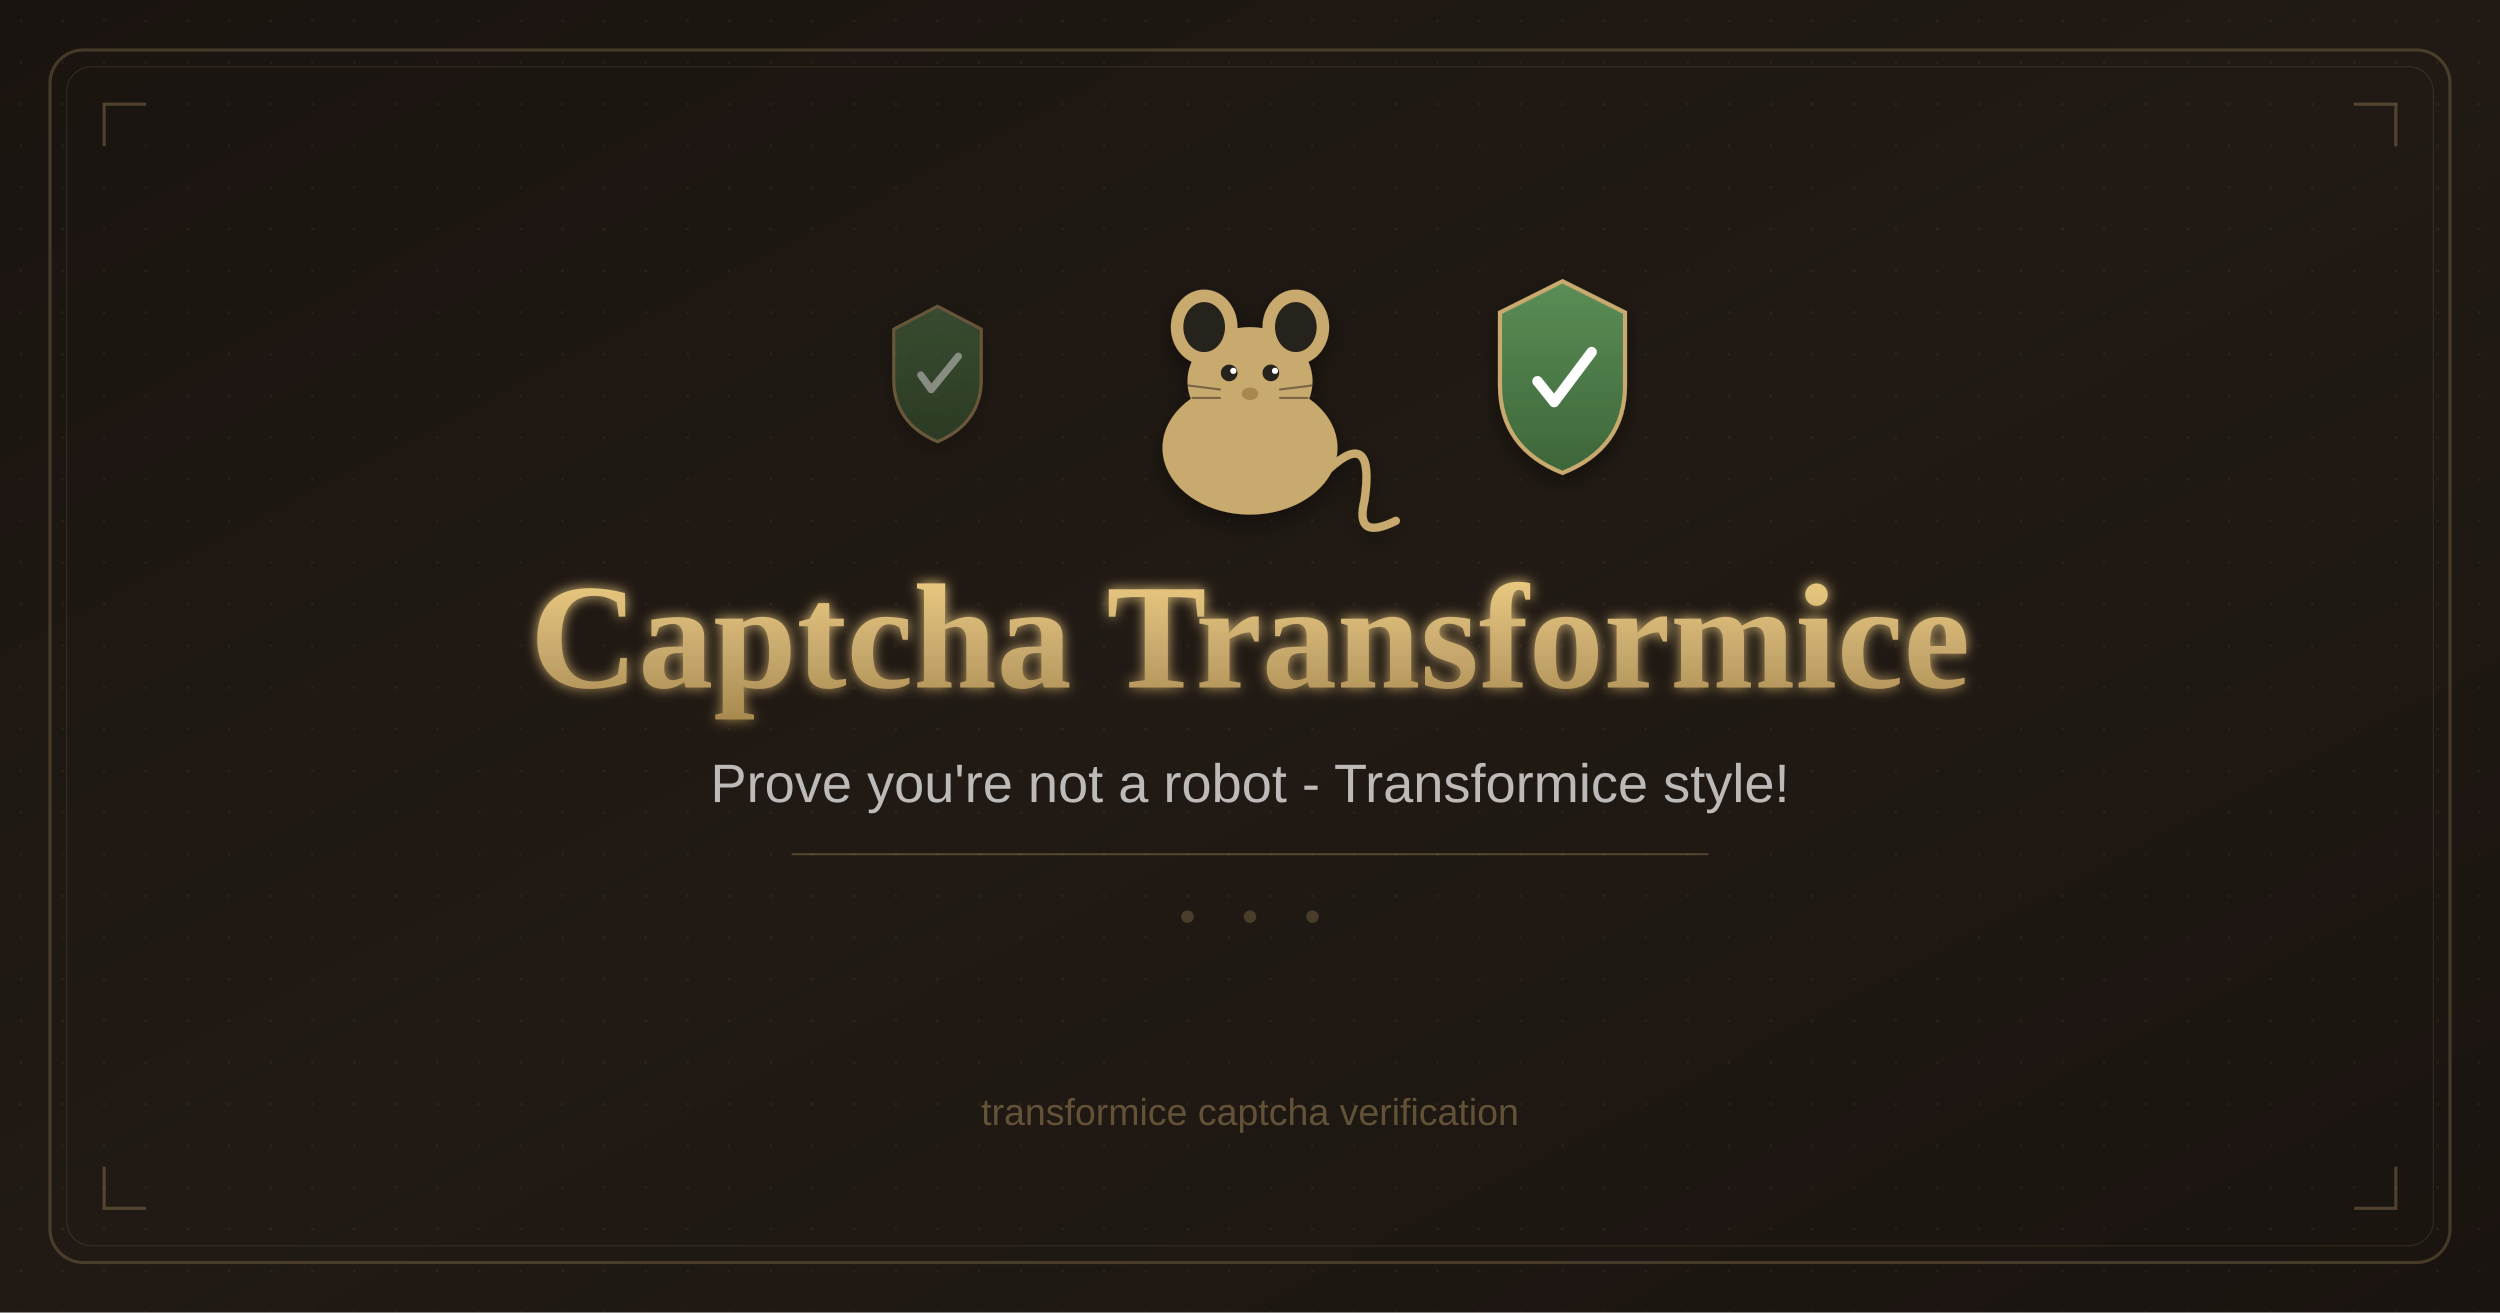
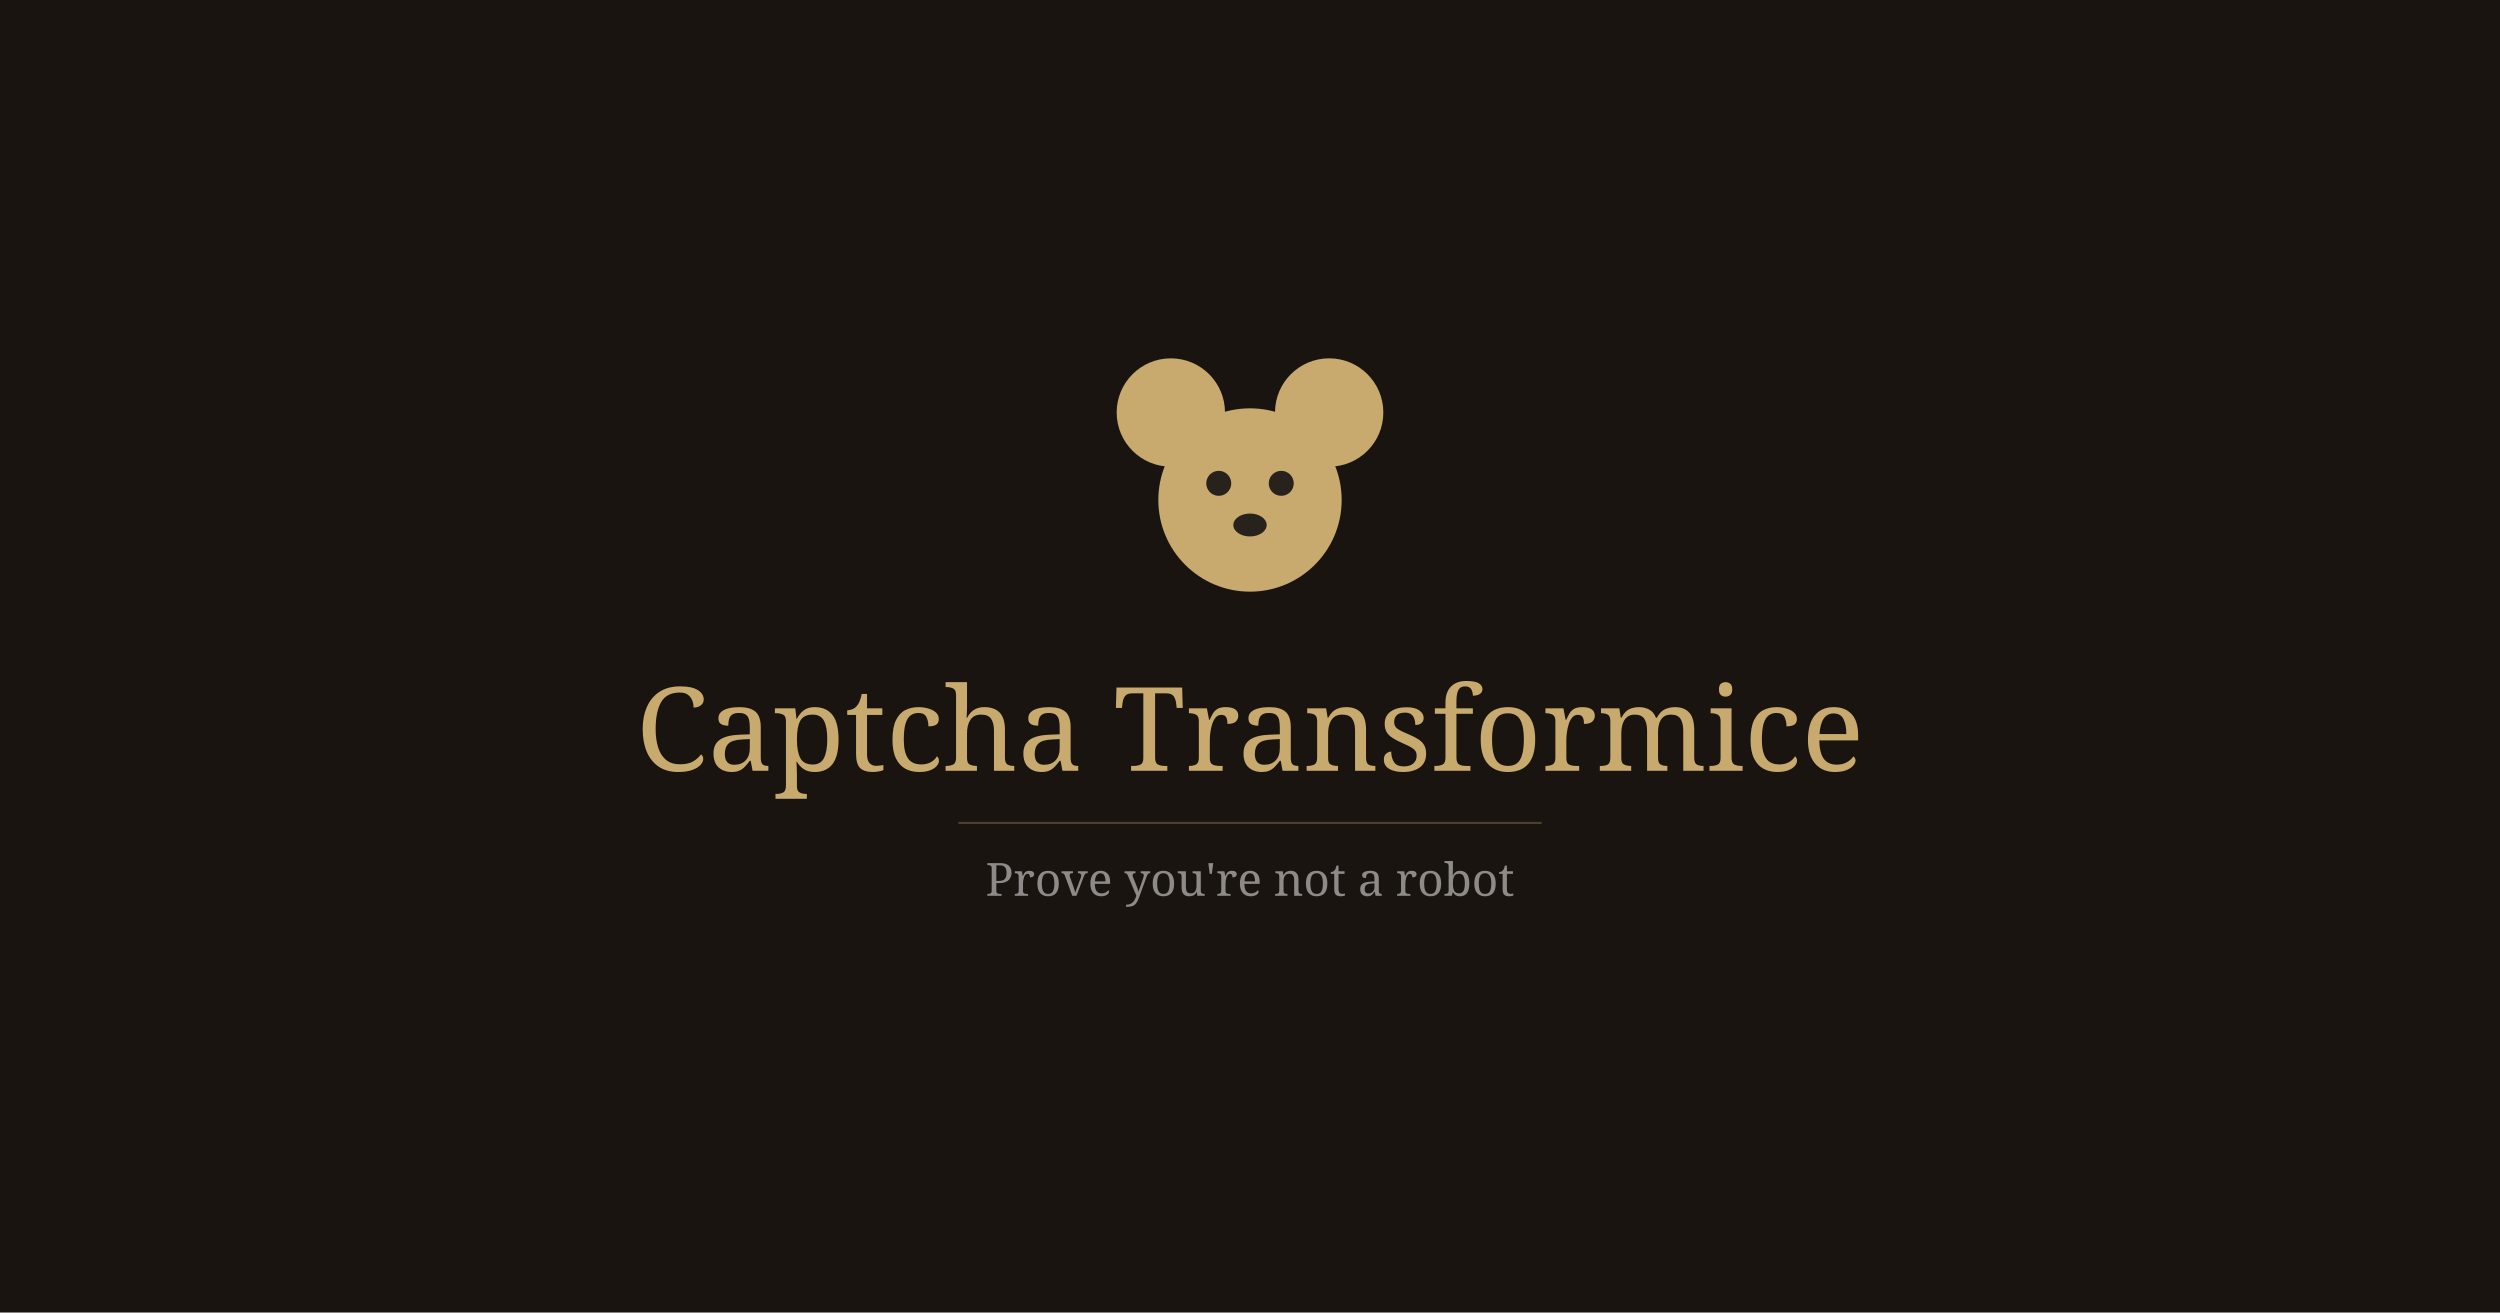
<svg xmlns="http://www.w3.org/2000/svg" width="1200" height="630" viewBox="0 0 1200 630">
-   <defs>
-     <linearGradient id="bg" x1="0" y1="0" x2="1" y2="1">
-       <stop offset="0%" stop-color="#1a1410" />
-       <stop offset="50%" stop-color="#211a14" />
-       <stop offset="100%" stop-color="#1a1410" />
-     </linearGradient>
-     <linearGradient id="gold" x1="0" y1="0" x2="0" y2="1">
-       <stop offset="0%" stop-color="#e8c87e" />
-       <stop offset="50%" stop-color="#c8a96e" />
-       <stop offset="100%" stop-color="#a8894e" />
-     </linearGradient>
-     <linearGradient id="shieldGrad" x1="0" y1="0" x2="0" y2="1">
-       <stop offset="0%" stop-color="#5b8d56" />
-       <stop offset="100%" stop-color="#3d6639" />
-     </linearGradient>
-     <filter id="glow">
-       <feGaussianBlur stdDeviation="3" result="blur" />
-       <feMerge>
-         <feMergeNode in="blur" />
-         <feMergeNode in="SourceGraphic" />
-       </feMerge>
-     </filter>
-     <filter id="shadow">
-       <feDropShadow dx="0" dy="4" stdDeviation="6" flood-color="#000" flood-opacity="0.4" />
-     </filter>
-     <pattern id="dots" x="0" y="0" width="20" height="20" patternUnits="userSpaceOnUse">
-       <circle cx="10" cy="10" r="0.8" fill="#c8a96e" opacity="0.06" />
-     </pattern>
-   </defs>
-   <rect width="1200" height="630" fill="url(#bg)" />
-   <rect width="1200" height="630" fill="url(#dots)" />
-   <rect x="24" y="24" width="1152" height="582" rx="16" ry="16" fill="none" stroke="#c8a96e" stroke-width="1.5" opacity="0.25" />
-   <rect x="32" y="32" width="1136" height="566" rx="12" ry="12" fill="none" stroke="#c8a96e" stroke-width="0.5" opacity="0.15" />
-   <g opacity="0.3" stroke="#c8a96e" stroke-width="1.5" fill="none">
-     <path d="M50,70 L50,50 L70,50" />
-     <path d="M1130,50 L1150,50 L1150,70" />
-     <path d="M1150,560 L1150,580 L1130,580" />
-     <path d="M70,580 L50,580 L50,560" />
+   <rect width="1200" height="630" fill="#1a1410" />
+   <g transform="translate(600, 240)">
+     <circle cx="-38" cy="-42" r="26" fill="#c8a96e" />
+     <circle cx="38" cy="-42" r="26" fill="#c8a96e" />
+     <circle cx="0" cy="0" r="44" fill="#c8a96e" />
+     <circle cx="-15" cy="-8" r="6" fill="#28221c" />
+     <circle cx="15" cy="-8" r="6" fill="#28221c" />
+     <ellipse cx="0" cy="12" rx="8" ry="5.5" fill="#28221c" />
  </g>
-   <g transform="translate(600, 195)" filter="url(#shadow)">
-     <ellipse cx="0" cy="20" rx="42" ry="32" fill="#c8a96e" />
-     <ellipse cx="0" cy="-12" rx="30" ry="26" fill="#c8a96e" />
-     <ellipse cx="-22" cy="-38" rx="16" ry="18" fill="#c8a96e" />
-     <ellipse cx="-22" cy="-38" rx="10" ry="12" fill="#28221c" />
-     <ellipse cx="22" cy="-38" rx="16" ry="18" fill="#c8a96e" />
-     <ellipse cx="22" cy="-38" rx="10" ry="12" fill="#28221c" />
-     <circle cx="-10" cy="-16" r="4" fill="#28221c" />
-     <circle cx="10" cy="-16" r="4" fill="#28221c" />
-     <circle cx="-8" cy="-17" r="1.5" fill="#fff" />
-     <circle cx="12" cy="-17" r="1.5" fill="#fff" />
-     <ellipse cx="0" cy="-6" rx="4" ry="3" fill="#a8894e" />
-     <g stroke="#28221c" stroke-width="1" opacity="0.5">
-       <line x1="-30" y1="-10" x2="-14" y2="-8" />
-       <line x1="-28" y1="-4" x2="-14" y2="-4" />
-       <line x1="14" y1="-8" x2="30" y2="-10" />
-       <line x1="14" y1="-4" x2="28" y2="-4" />
-     </g>
-     <path d="M38,30 Q60,10 55,45 Q50,65 70,55" fill="none" stroke="#c8a96e" stroke-width="4" stroke-linecap="round" />
-   </g>
-   <g transform="translate(750, 175)" filter="url(#shadow)">
-     <path d="M0,-40 L30,-25 L30,10 Q30,40 0,52 Q-30,40 -30,10 L-30,-25 Z" fill="url(#shieldGrad)" stroke="#c8a96e" stroke-width="2" />
-     <path d="M-12,8 L-4,18 L14,-6" fill="none" stroke="#fff" stroke-width="5" stroke-linecap="round" stroke-linejoin="round" />
-   </g>
-   <g transform="translate(450, 175)" filter="url(#shadow)" opacity="0.7">
-     <path d="M0,-28 L21,-17 L21,7 Q21,28 0,37 Q-21,28 -21,7 L-21,-17 Z" fill="url(#shieldGrad)" stroke="#c8a96e" stroke-width="1.5" opacity="0.6" />
-     <path d="M-8,5 L-3,12 L10,-4" fill="none" stroke="#fff" stroke-width="3.5" stroke-linecap="round" stroke-linejoin="round" opacity="0.6" />
-   </g>
-   <text x="600" y="330" text-anchor="middle" font-family="Georgia, 'Times New Roman', serif" font-size="72" font-weight="bold" fill="url(#gold)" filter="url(#glow)">Captcha Transformice</text>
-   <text x="600" y="385" text-anchor="middle" font-family="Arial, Helvetica, sans-serif" font-size="26" fill="#fff" opacity="0.7">Prove you're not a robot - Transformice style!</text>
-   <line x1="380" y1="410" x2="820" y2="410" stroke="#c8a96e" stroke-width="1" opacity="0.3" />
-   <g opacity="0.25" fill="#c8a96e">
-     <circle cx="570" cy="440" r="3" />
-     <circle cx="600" cy="440" r="3" />
-     <circle cx="630" cy="440" r="3" />
-   </g>
-   <text x="600" y="540" text-anchor="middle" font-family="Arial, Helvetica, sans-serif" font-size="18" fill="#c8a96e" opacity="0.4">transformice captcha verification</text>
+   <text x="600" y="370" text-anchor="middle" font-family="Georgia, serif" font-size="56" fill="#c8a96e">Captcha Transformice</text>
+   <line x1="460" y1="395" x2="740" y2="395" stroke="#c8a96e" stroke-width="1" opacity="0.3" />
+   <text x="600" y="430" text-anchor="middle" font-family="Georgia, serif" font-size="22" fill="#ffffff" opacity="0.5">Prove you're not a robot</text>
</svg>
